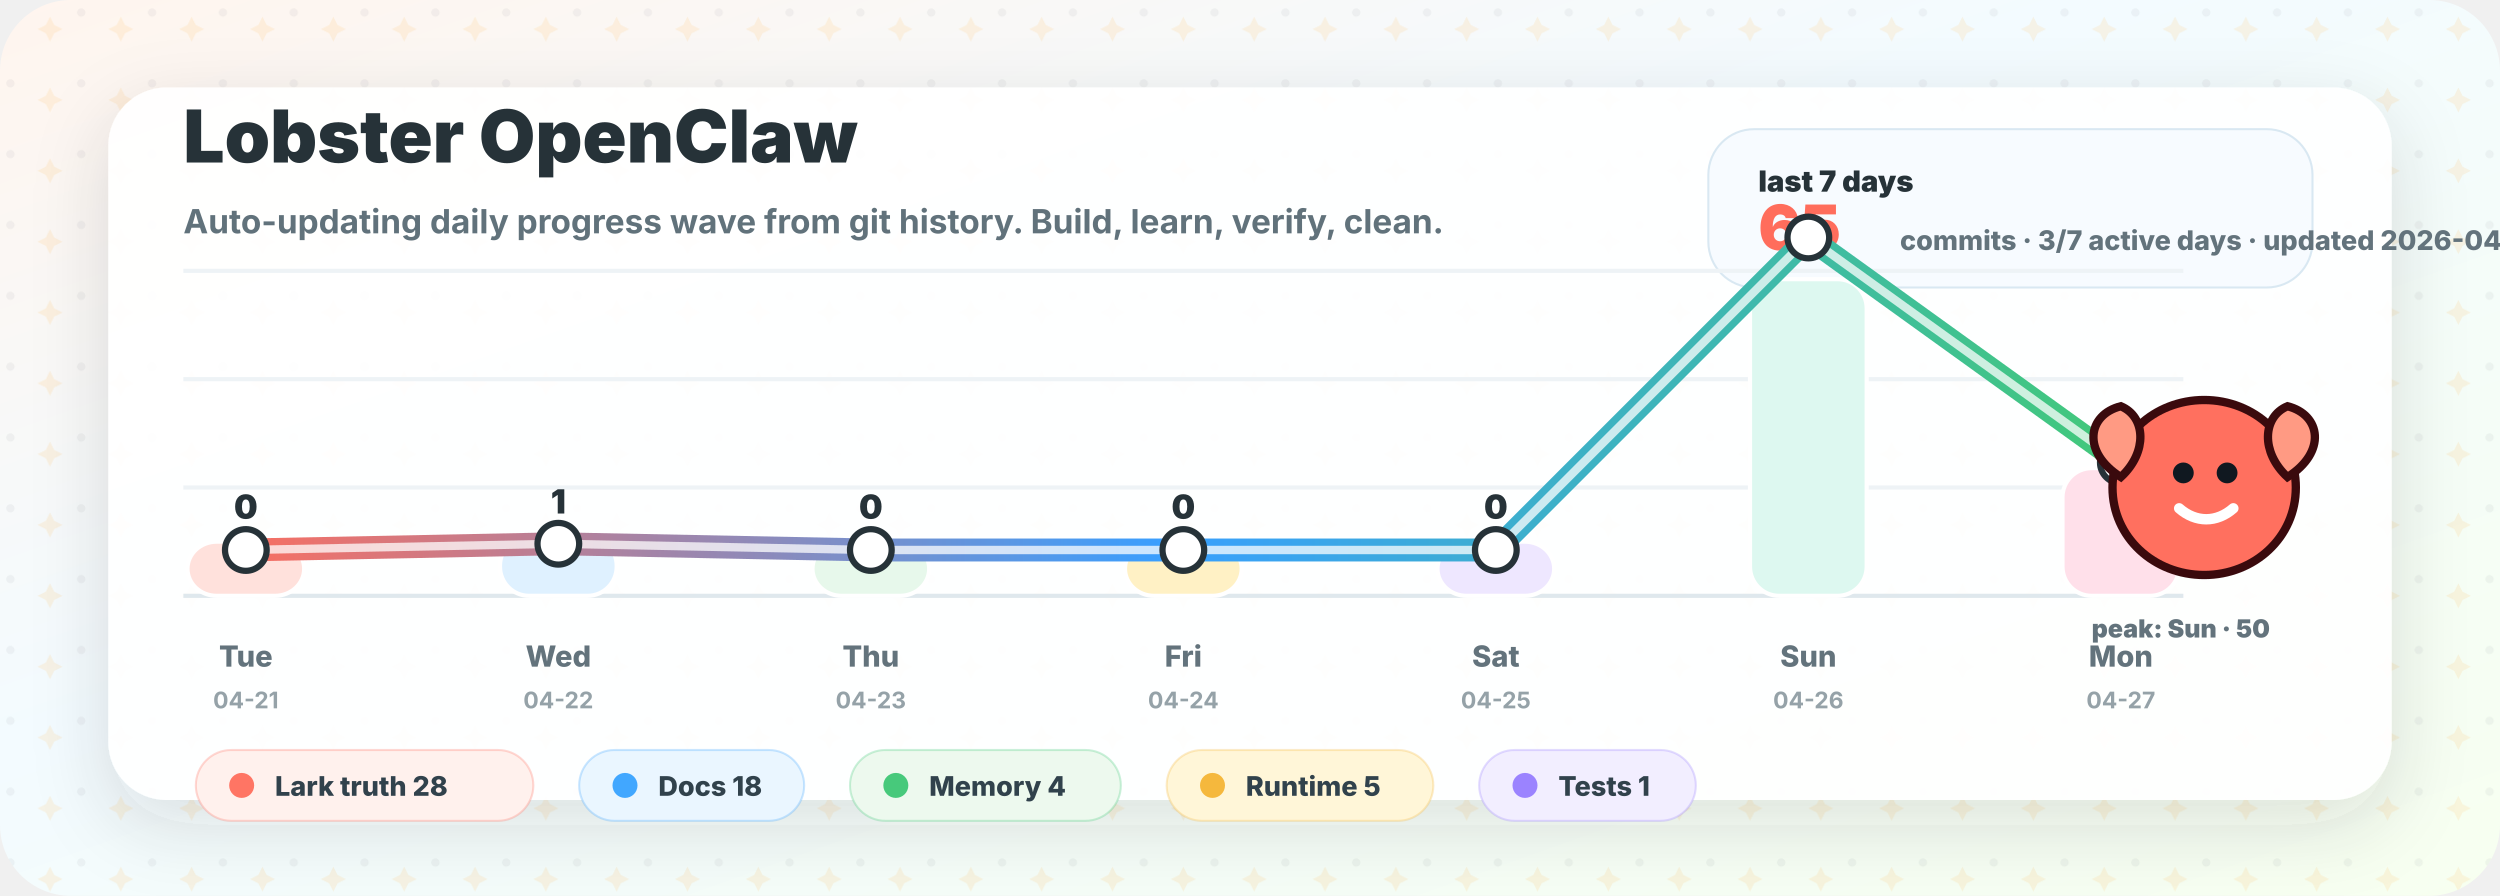
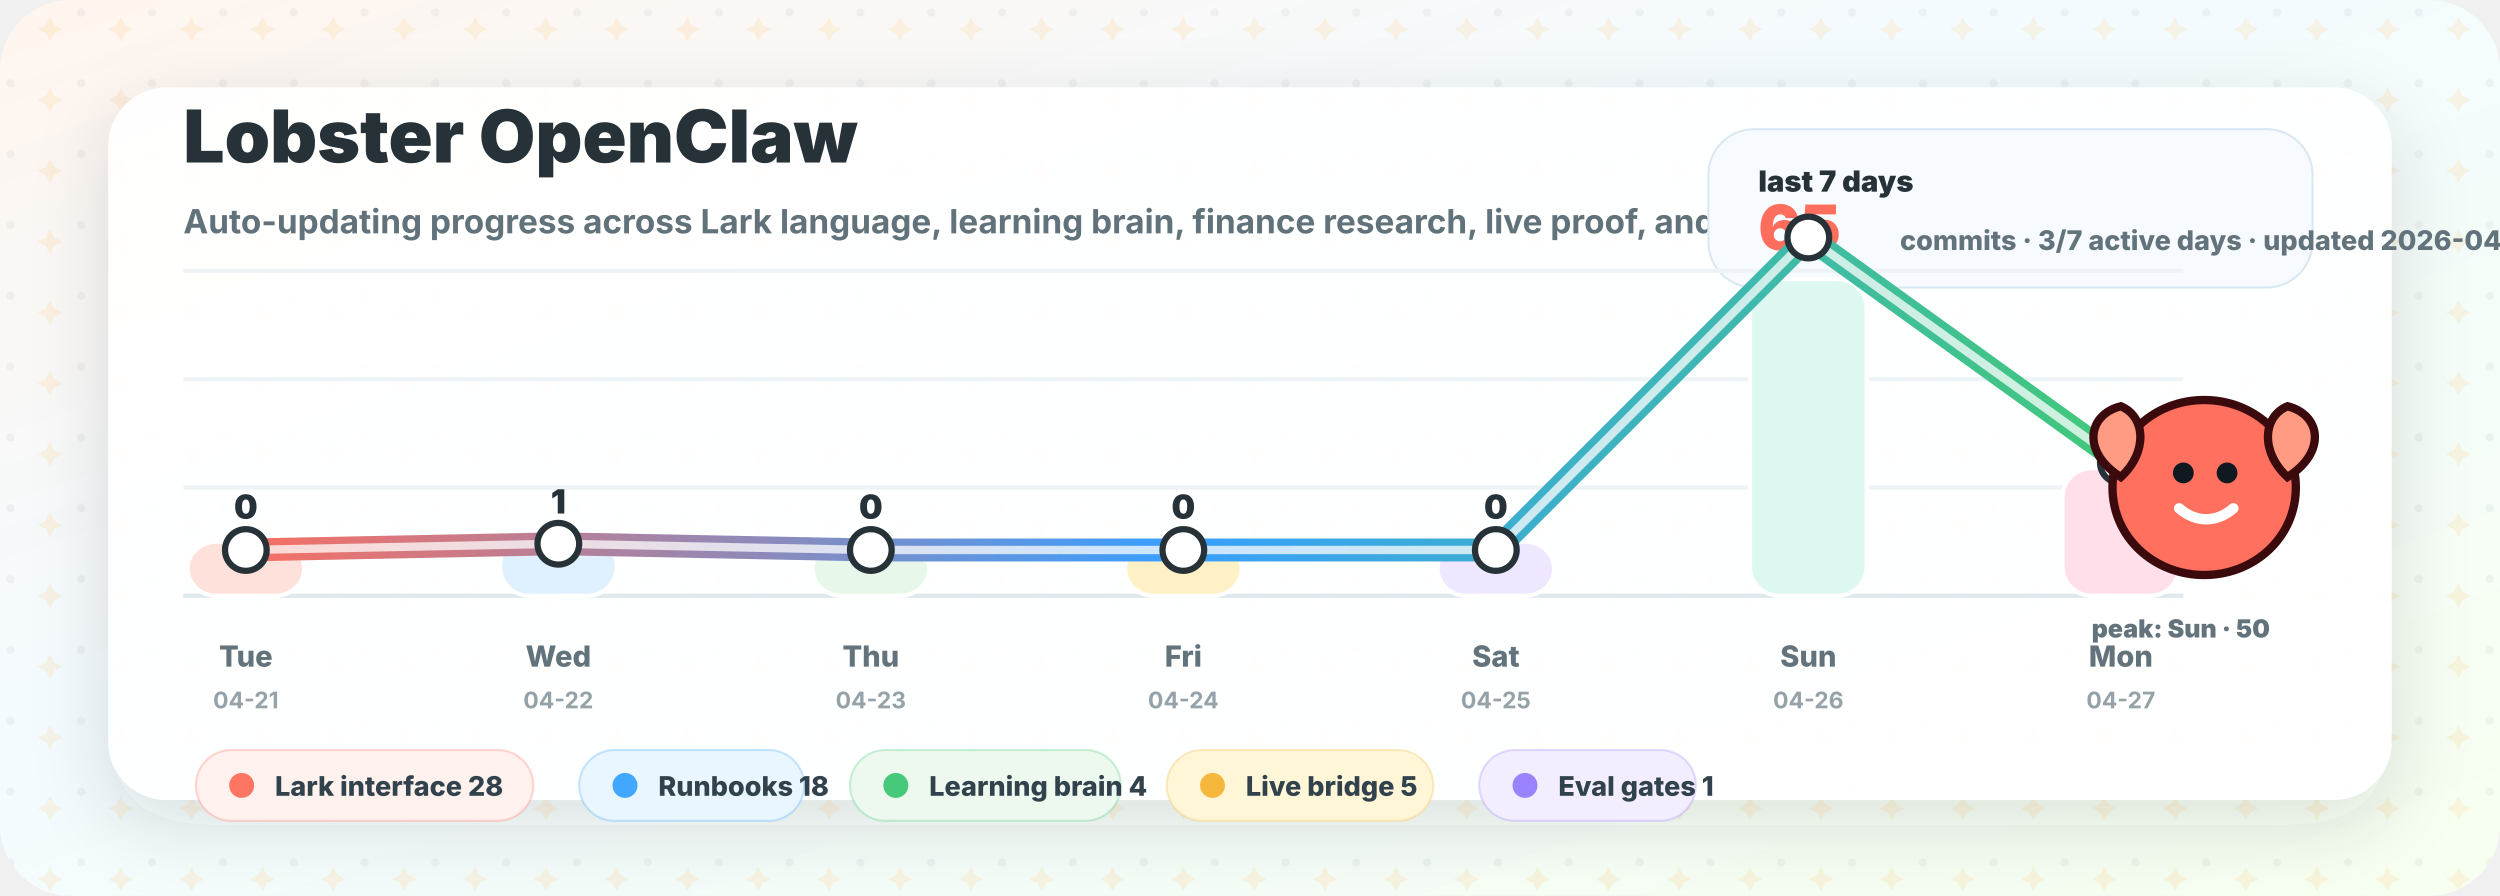
<svg xmlns="http://www.w3.org/2000/svg" width="1200" height="430" viewBox="0 0 1200 430" role="img" aria-labelledby="title desc">
  <defs>
    <linearGradient id="bg" x1="0" y1="0" x2="1" y2="1">
      <stop offset="0" stop-color="#fff5ee" />
      <stop offset="0.42" stop-color="#f3fbff" />
      <stop offset="1" stop-color="#f7fff0" />
    </linearGradient>
    <linearGradient id="wave" x1="100" y1="0" x2="1020" y2="0" gradientUnits="userSpaceOnUse">
      <stop offset="0" stop-color="#ff6d5c" />
      <stop offset="0.5" stop-color="#399fff" />
      <stop offset="1" stop-color="#42c978" />
    </linearGradient>
    <filter id="shadow" x="-20%" y="-20%" width="140%" height="140%">
      <feDropShadow dx="0" dy="12" stdDeviation="18" flood-color="#263238" flood-opacity="0.14" />
    </filter>
    <pattern id="sparkles" width="34" height="34" patternUnits="userSpaceOnUse">
      <circle cx="5" cy="6" r="2" fill="#263238" opacity="0.05" />
      <path d="M24 8 l2 4 l4 2 l-4 2 l-2 4 l-2 -4 l-4 -2 l4 -2 Z" fill="#ffb84d" opacity="0.14" />
    </pattern>
  </defs>
  <rect width="1200" height="430" rx="34" fill="url(#bg)" />
  <rect width="1200" height="430" rx="34" fill="url(#sparkles)" />
  <rect x="52" y="42" width="1096" height="342" rx="28" fill="#ffffff" opacity="0.94" filter="url(#shadow)" />
  <g transform="translate(88 78)">
    <text x="0" y="0" fill="#263238" font-family="Inter, ui-sans-serif, system-ui, -apple-system, BlinkMacSystemFont, Segoe UI, sans-serif" font-size="35" font-weight="900">Lobster OpenClaw</text>
-     <text x="0" y="34" fill="#61727b" font-family="Inter, ui-sans-serif, system-ui, -apple-system, BlinkMacSystemFont, Segoe UI, sans-serif" font-size="16" font-weight="650">Auto-updating daily progress wave from git history. Build, learn, verify, clean.</text>
+     <text x="0" y="34" fill="#61727b" font-family="Inter, ui-sans-serif, system-ui, -apple-system, BlinkMacSystemFont, Segoe UI, sans-serif" font-size="16" font-weight="650">Auto-updating progress across Lark language, learning brain, finance research, live proof, and docs.</text>
  </g>
  <g transform="translate(820 62)">
    <rect x="0" y="0" width="290" height="76" rx="22" fill="#f7fbff" stroke="#d9e8f2" />
    <text x="24" y="30" fill="#263238" font-family="Inter, ui-sans-serif, system-ui, -apple-system, BlinkMacSystemFont, Segoe UI, sans-serif" font-size="14" font-weight="900">last 7 days</text>
    <text x="24" y="58" fill="#ff6d5c" font-family="Inter, ui-sans-serif, system-ui, -apple-system, BlinkMacSystemFont, Segoe UI, sans-serif" font-size="30" font-weight="950">65</text>
    <text x="92" y="58" fill="#63737c" font-family="Inter, ui-sans-serif, system-ui, -apple-system, BlinkMacSystemFont, Segoe UI, sans-serif" font-size="13" font-weight="800">commits · 3/7 active days · updated 2026-04-27</text>
  </g>
  <g transform="translate(0 0)">
    <line x1="88" y1="286" x2="1048" y2="286" stroke="#dfe8ed" stroke-width="2" />
    <line x1="88" y1="234" x2="1048" y2="234" stroke="#eef3f6" stroke-width="2" />
    <line x1="88" y1="182" x2="1048" y2="182" stroke="#eef3f6" stroke-width="2" />
    <line x1="88" y1="130" x2="1048" y2="130" stroke="#eef3f6" stroke-width="2" />
    <rect x="90.0" y="260.0" width="56" height="26.0" rx="14" fill="#ffe1dc" stroke="#ffffff" stroke-width="2" />
    <text x="118.0" y="249.0" text-anchor="middle" fill="#263238" font-family="Inter, ui-sans-serif, system-ui, -apple-system, BlinkMacSystemFont, Segoe UI, sans-serif" font-size="16" font-weight="900">0</text>
    <text x="118.0" y="320" text-anchor="middle" fill="#63737c" font-family="Inter, ui-sans-serif, system-ui, -apple-system, BlinkMacSystemFont, Segoe UI, sans-serif" font-size="14" font-weight="800">Tue</text>
    <text x="118.0" y="340" text-anchor="middle" fill="#95a2a8" font-family="Inter, ui-sans-serif, system-ui, -apple-system, BlinkMacSystemFont, Segoe UI, sans-serif" font-size="11" font-weight="700">04-21</text>
    <rect x="240.0" y="257.5" width="56" height="28.5" rx="14" fill="#dff1ff" stroke="#ffffff" stroke-width="2" />
    <text x="268.0" y="246.5" text-anchor="middle" fill="#263238" font-family="Inter, ui-sans-serif, system-ui, -apple-system, BlinkMacSystemFont, Segoe UI, sans-serif" font-size="16" font-weight="900">1</text>
    <text x="268.0" y="320" text-anchor="middle" fill="#63737c" font-family="Inter, ui-sans-serif, system-ui, -apple-system, BlinkMacSystemFont, Segoe UI, sans-serif" font-size="14" font-weight="800">Wed</text>
    <text x="268.0" y="340" text-anchor="middle" fill="#95a2a8" font-family="Inter, ui-sans-serif, system-ui, -apple-system, BlinkMacSystemFont, Segoe UI, sans-serif" font-size="11" font-weight="700">04-22</text>
    <rect x="390.0" y="260.0" width="56" height="26.0" rx="14" fill="#e7f8eb" stroke="#ffffff" stroke-width="2" />
    <text x="418.0" y="249.0" text-anchor="middle" fill="#263238" font-family="Inter, ui-sans-serif, system-ui, -apple-system, BlinkMacSystemFont, Segoe UI, sans-serif" font-size="16" font-weight="900">0</text>
    <text x="418.0" y="320" text-anchor="middle" fill="#63737c" font-family="Inter, ui-sans-serif, system-ui, -apple-system, BlinkMacSystemFont, Segoe UI, sans-serif" font-size="14" font-weight="800">Thu</text>
    <text x="418.0" y="340" text-anchor="middle" fill="#95a2a8" font-family="Inter, ui-sans-serif, system-ui, -apple-system, BlinkMacSystemFont, Segoe UI, sans-serif" font-size="11" font-weight="700">04-23</text>
    <rect x="540.0" y="260.0" width="56" height="26.0" rx="14" fill="#fff1c5" stroke="#ffffff" stroke-width="2" />
    <text x="568.0" y="249.0" text-anchor="middle" fill="#263238" font-family="Inter, ui-sans-serif, system-ui, -apple-system, BlinkMacSystemFont, Segoe UI, sans-serif" font-size="16" font-weight="900">0</text>
    <text x="568.0" y="320" text-anchor="middle" fill="#63737c" font-family="Inter, ui-sans-serif, system-ui, -apple-system, BlinkMacSystemFont, Segoe UI, sans-serif" font-size="14" font-weight="800">Fri</text>
    <text x="568.0" y="340" text-anchor="middle" fill="#95a2a8" font-family="Inter, ui-sans-serif, system-ui, -apple-system, BlinkMacSystemFont, Segoe UI, sans-serif" font-size="11" font-weight="700">04-24</text>
    <rect x="690.0" y="260.0" width="56" height="26.0" rx="14" fill="#eee7ff" stroke="#ffffff" stroke-width="2" />
    <text x="718.0" y="249.0" text-anchor="middle" fill="#263238" font-family="Inter, ui-sans-serif, system-ui, -apple-system, BlinkMacSystemFont, Segoe UI, sans-serif" font-size="16" font-weight="900">0</text>
    <text x="718.0" y="320" text-anchor="middle" fill="#63737c" font-family="Inter, ui-sans-serif, system-ui, -apple-system, BlinkMacSystemFont, Segoe UI, sans-serif" font-size="14" font-weight="800">Sat</text>
    <text x="718.0" y="340" text-anchor="middle" fill="#95a2a8" font-family="Inter, ui-sans-serif, system-ui, -apple-system, BlinkMacSystemFont, Segoe UI, sans-serif" font-size="11" font-weight="700">04-25</text>
    <rect x="840.0" y="134.0" width="56" height="152.0" rx="14" fill="#ddf8f0" stroke="#ffffff" stroke-width="2" />
    <text x="868.0" y="123.0" text-anchor="middle" fill="#263238" font-family="Inter, ui-sans-serif, system-ui, -apple-system, BlinkMacSystemFont, Segoe UI, sans-serif" font-size="16" font-weight="900">50</text>
    <text x="868.0" y="320" text-anchor="middle" fill="#63737c" font-family="Inter, ui-sans-serif, system-ui, -apple-system, BlinkMacSystemFont, Segoe UI, sans-serif" font-size="14" font-weight="800">Sun</text>
    <text x="868.0" y="340" text-anchor="middle" fill="#95a2a8" font-family="Inter, ui-sans-serif, system-ui, -apple-system, BlinkMacSystemFont, Segoe UI, sans-serif" font-size="11" font-weight="700">04-26</text>
    <rect x="990.0" y="224.7" width="56" height="61.3" rx="14" fill="#ffe0ea" stroke="#ffffff" stroke-width="2" />
    <text x="1018.0" y="213.7" text-anchor="middle" fill="#263238" font-family="Inter, ui-sans-serif, system-ui, -apple-system, BlinkMacSystemFont, Segoe UI, sans-serif" font-size="16" font-weight="900">14</text>
    <text x="1018.0" y="320" text-anchor="middle" fill="#63737c" font-family="Inter, ui-sans-serif, system-ui, -apple-system, BlinkMacSystemFont, Segoe UI, sans-serif" font-size="14" font-weight="800">Mon</text>
    <text x="1018.0" y="340" text-anchor="middle" fill="#95a2a8" font-family="Inter, ui-sans-serif, system-ui, -apple-system, BlinkMacSystemFont, Segoe UI, sans-serif" font-size="11" font-weight="700">04-27</text>
    <path d="M 118.0 264.0 L 268.0 261.0 L 418.0 264.0 L 568.0 264.0 L 718.0 264.0 L 868.0 114.0 L 1018.0 222.0" fill="none" stroke="url(#wave)" stroke-width="11" stroke-linecap="round" stroke-linejoin="round" />
    <path d="M 118.0 264.0 L 268.0 261.0 L 418.0 264.0 L 568.0 264.0 L 718.0 264.0 L 868.0 114.0 L 1018.0 222.0" fill="none" stroke="#ffffff" stroke-width="4" stroke-linecap="round" stroke-linejoin="round" opacity="0.74" />
    <circle cx="118.0" cy="264.0" r="10" fill="#ffffff" stroke="#263238" stroke-width="3" />
    <circle cx="268.0" cy="261.0" r="10" fill="#ffffff" stroke="#263238" stroke-width="3" />
    <circle cx="418.0" cy="264.0" r="10" fill="#ffffff" stroke="#263238" stroke-width="3" />
    <circle cx="568.0" cy="264.0" r="10" fill="#ffffff" stroke="#263238" stroke-width="3" />
    <circle cx="718.0" cy="264.0" r="10" fill="#ffffff" stroke="#263238" stroke-width="3" />
    <circle cx="868.0" cy="114.0" r="10" fill="#ffffff" stroke="#263238" stroke-width="3" />
    <circle cx="1018.0" cy="222.0" r="10" fill="#ffffff" stroke="#263238" stroke-width="3" />
  </g>
  <g transform="translate(1010 190)">
    <path d="M48 2 C 72 2, 92 20, 92 44 C 92 68, 72 86, 48 86 C 24 86, 4 68, 4 44 C 4 20, 24 2, 48 2 Z" fill="#ff705f" stroke="#3a0a0d" stroke-width="4" />
    <circle cx="38" cy="37" r="5" fill="#101820" />
    <circle cx="59" cy="37" r="5" fill="#101820" />
    <path d="M36 54 C 44 61, 54 61, 62 54" fill="none" stroke="#ffffff" stroke-width="5" stroke-linecap="round" />
    <path d="M8 39 C -11 27, -8 9, 8 5 C 20 10, 21 27, 8 39 Z" fill="#ff9a83" stroke="#3a0a0d" stroke-width="4" />
    <path d="M88 39 C 107 27, 104 9, 88 5 C 76 10, 75 27, 88 39 Z" fill="#ff9a83" stroke="#3a0a0d" stroke-width="4" />
    <text x="-6" y="116" fill="#63737c" font-family="Inter, ui-sans-serif, system-ui, -apple-system, BlinkMacSystemFont, Segoe UI, sans-serif" font-size="12" font-weight="900">peak: Sun · 50</text>
  </g>
  <g>
    <rect x="94" y="360" width="162" height="34" rx="17" fill="#fff1ed" stroke="#ff7564" stroke-opacity="0.28" />
    <circle cx="116" cy="377" r="6" fill="#ff7564" />
-     <text x="132" y="382" fill="#31424c" font-family="Inter, ui-sans-serif, system-ui, -apple-system, BlinkMacSystemFont, Segoe UI, sans-serif" font-size="13" font-weight="800">Lark truth 28</text>
+     <text x="132" y="382" fill="#31424c" font-family="Inter, ui-sans-serif, system-ui, -apple-system, BlinkMacSystemFont, Segoe UI, sans-serif" font-size="13" font-weight="800">Lark interface 28</text>
    <rect x="278" y="360" width="108" height="34" rx="17" fill="#eaf6ff" stroke="#41a7ff" stroke-opacity="0.28" />
    <circle cx="300" cy="377" r="6" fill="#41a7ff" />
-     <text x="316" y="382" fill="#31424c" font-family="Inter, ui-sans-serif, system-ui, -apple-system, BlinkMacSystemFont, Segoe UI, sans-serif" font-size="13" font-weight="800">Docs 18</text>
+     <text x="316" y="382" fill="#31424c" font-family="Inter, ui-sans-serif, system-ui, -apple-system, BlinkMacSystemFont, Segoe UI, sans-serif" font-size="13" font-weight="800">Runbooks 18</text>
    <rect x="408" y="360" width="130" height="34" rx="17" fill="#edf9ee" stroke="#47c97b" stroke-opacity="0.28" />
    <circle cx="430" cy="377" r="6" fill="#47c97b" />
-     <text x="446" y="382" fill="#31424c" font-family="Inter, ui-sans-serif, system-ui, -apple-system, BlinkMacSystemFont, Segoe UI, sans-serif" font-size="13" font-weight="800">Memory 4</text>
+     <text x="446" y="382" fill="#31424c" font-family="Inter, ui-sans-serif, system-ui, -apple-system, BlinkMacSystemFont, Segoe UI, sans-serif" font-size="13" font-weight="800">Learning brain 4</text>
    <rect x="560" y="360" width="128" height="34" rx="17" fill="#fff6d8" stroke="#f5b83d" stroke-opacity="0.28" />
    <circle cx="582" cy="377" r="6" fill="#f5b83d" />
-     <text x="598" y="382" fill="#31424c" font-family="Inter, ui-sans-serif, system-ui, -apple-system, BlinkMacSystemFont, Segoe UI, sans-serif" font-size="13" font-weight="800">Runtime 5</text>
+     <text x="598" y="382" fill="#31424c" font-family="Inter, ui-sans-serif, system-ui, -apple-system, BlinkMacSystemFont, Segoe UI, sans-serif" font-size="13" font-weight="800">Live bridge 5</text>
    <rect x="710" y="360" width="104" height="34" rx="17" fill="#f2eeff" stroke="#9b83ff" stroke-opacity="0.28" />
    <circle cx="732" cy="377" r="6" fill="#9b83ff" />
-     <text x="748" y="382" fill="#31424c" font-family="Inter, ui-sans-serif, system-ui, -apple-system, BlinkMacSystemFont, Segoe UI, sans-serif" font-size="13" font-weight="800">Tests 1</text>
+     <text x="748" y="382" fill="#31424c" font-family="Inter, ui-sans-serif, system-ui, -apple-system, BlinkMacSystemFont, Segoe UI, sans-serif" font-size="13" font-weight="800">Eval gates 1</text>
  </g>
</svg>
